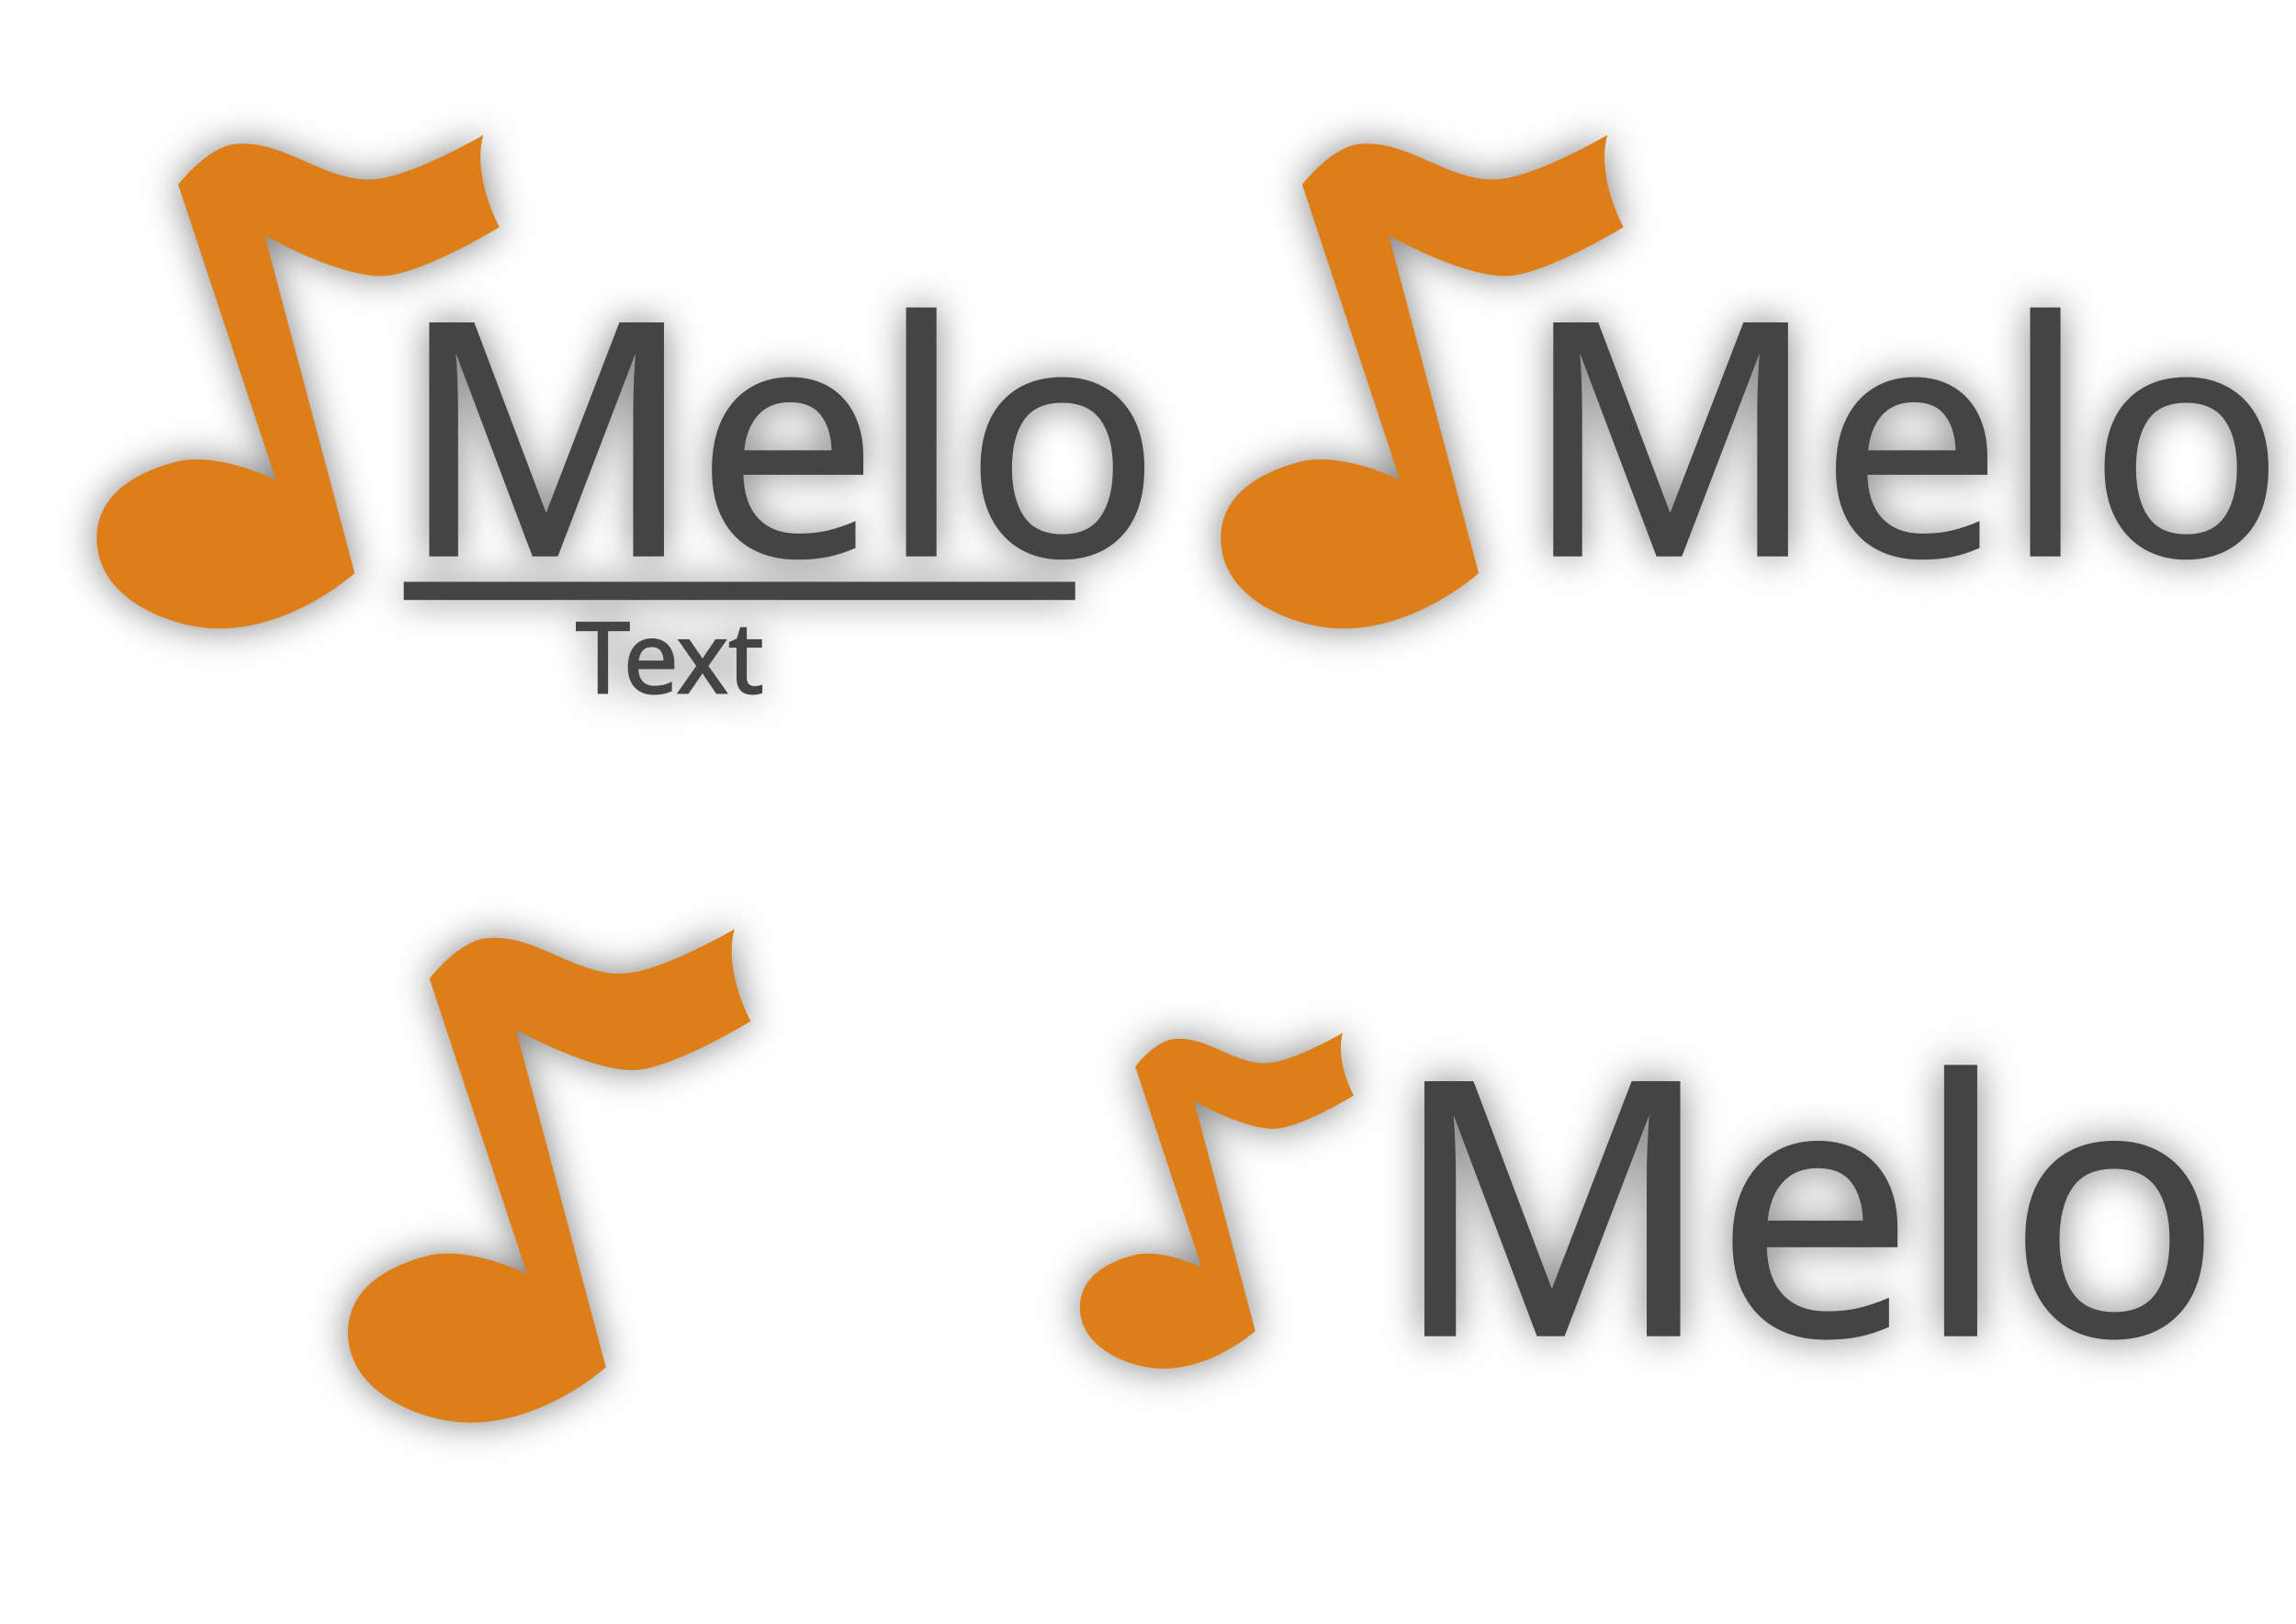
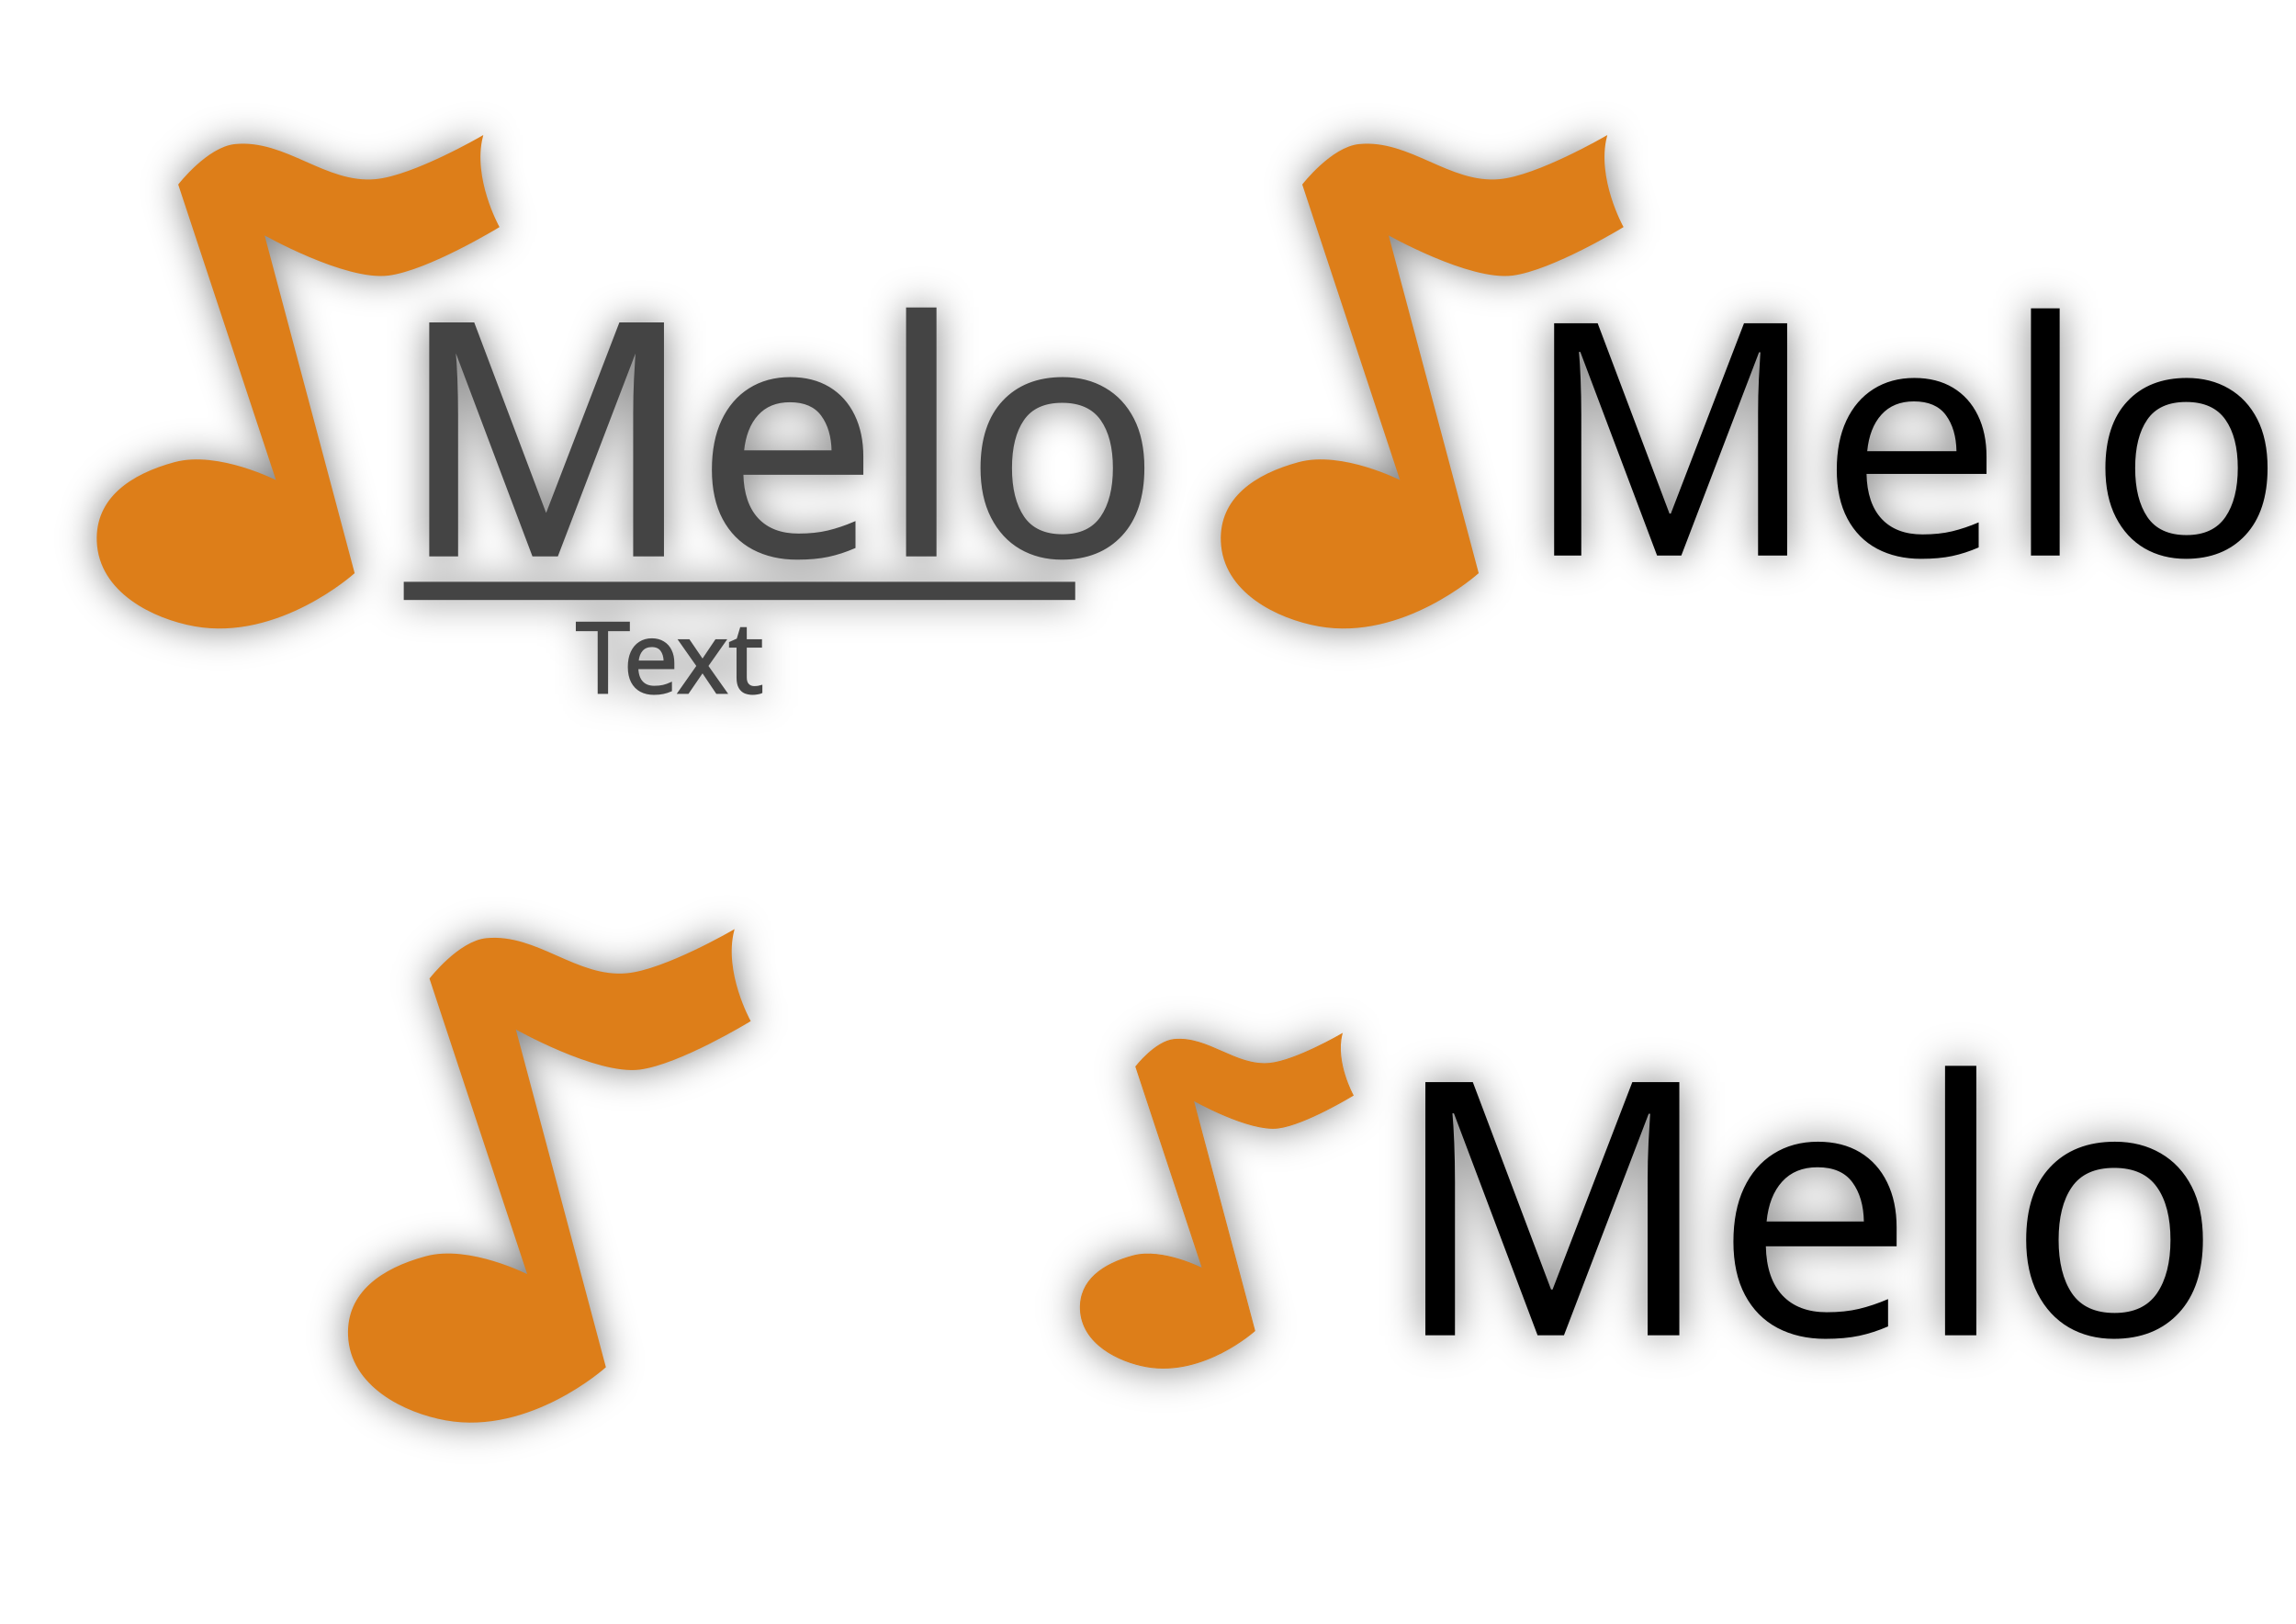
<svg xmlns="http://www.w3.org/2000/svg" xmlns:xlink="http://www.w3.org/1999/xlink" id="svg8" version="1.1" viewBox="0 0 297 210" height="210mm" width="297mm">
  <defs id="defs2">
    <rect x="464.251" y="619.484" width="432.828" height="232.151" id="rect944" />
    <rect x="165.654" y="593.805" width="395.827" height="126.784" id="rect808" />
    <rect x="492.93" y="553.749" width="390.256" height="66.474" id="rect13415" />
    <filter style="color-interpolation-filters:sRGB;" id="filter517" x="-0.046" y="-0.149" width="1.093" height="1.296">
      <feFlood flood-opacity="0.502" flood-color="rgb(0,0,0)" result="flood" id="feFlood507" />
      <feComposite in="flood" in2="SourceGraphic" operator="in" result="composite1" id="feComposite509" />
      <feGaussianBlur in="composite1" stdDeviation="3" result="blur" id="feGaussianBlur511" />
      <feOffset dx="0" dy="0" result="offset" id="feOffset513" />
      <feComposite in="SourceGraphic" in2="offset" operator="over" result="composite2" id="feComposite515" />
    </filter>
    <filter style="color-interpolation-filters:sRGB;" id="filter430" x="-0.113" y="-0.094" width="1.227" height="1.187">
      <feFlood flood-opacity="0.502" flood-color="rgb(0,0,0)" result="flood" id="feFlood420" />
      <feComposite in="flood" in2="SourceGraphic" operator="in" result="composite1" id="feComposite422" />
      <feGaussianBlur in="composite1" stdDeviation="3" result="blur" id="feGaussianBlur424" />
      <feOffset dx="0" dy="0" result="offset" id="feOffset426" />
      <feComposite in="SourceGraphic" in2="offset" operator="over" result="composite2" id="feComposite428" />
    </filter>
  </defs>
  <g id="icon" style="stroke:none">
    <rect style="fill:none;stroke:none;stroke-width:0.267" id="icon_rect" width="75.5" height="75.5" x="32.54" y="114.4" />
    <use x="0" y="0" xlink:href="#logo" id="use376" transform="matrix(0.8004393,0,0,0.8004393,-12.74938,6.99239)" style="display:inline;stroke:none;filter:url(#filter430)" />
  </g>
  <g transform="matrix(0.872362,0,0,0.872362,74.42972,-9.919538)" id="inline" style="display:inline;filter:url(#filter517)">
    <use x="0" y="0" xlink:href="#melo_text" id="inline_melo" style="display:inline" />
    <use x="0" y="0" xlink:href="#logo" id="use475" style="display:inline" transform="matrix(0.623795,0,0,0.624233,29.7953,76.24342)" />
  </g>
  <g id="main" style="display:inline;filter:url(#filter517)" transform="matrix(0.8004367,0,0,0.8004396,100.1505,-95.70755)">
    <use x="0" y="0" xlink:href="#melo_text" id="use1098" style="display:inline" transform="translate(-1.041095e-6)" />
    <use x="0" y="0" xlink:href="#logo" id="use1095" />
  </g>
-   <g transform="matrix(0.8004393,0,0,0.8004393,-45.2497,-95.70748)" id="full" style="display:inline;filter:url(#filter517)">
-     <text xml:space="preserve" style="font-style:normal;font-variant:normal;font-weight:normal;font-stretch:normal;font-size:15.895px;font-family:Designosaur;-inkscape-font-specification:Designosaur;text-align:center;text-anchor:middle;fill:#444444;fill-opacity:1;stroke:#444444;stroke-width:0.271;stroke-opacity:1" x="175.512" y="230.513" id="header_text" transform="scale(0.9955264,1.004494)">
-       <tspan id="tspan145" style="text-align:center;text-anchor:middle;fill:#444444;fill-opacity:1;stroke:#444444;stroke-width:0.271;stroke-opacity:1" x="177.896" y="230.513">Text </tspan>
+   <g transform="matrix(0.8004393,0,0,0.8004393,-45.2497,-95.70748)" id="full" style="display:inline;filter:url(#filter517);fill:#444444;fill-opacity:1;stroke:#444444;stroke-opacity:1">
+     <text xml:space="preserve" style="font-style:normal;font-variant:normal;font-weight:normal;font-stretch:normal;font-size:15.895px;font-family:Designosaur;-inkscape-font-specification:Designosaur;text-align:center;text-anchor:middle;stroke-width:0.271" x="175.512" y="230.513" id="header_text" transform="scale(0.9955264,1.004494)">
+       <tspan id="tspan145" style="text-align:center;text-anchor:middle;stroke-width:0.271" x="177.896" y="230.513">Text </tspan>
    </text>
-     <rect y="213.681" x="121.886" height="2.726" width="108.297" id="bar" style="fill:#444444;fill-opacity:1;stroke:#444444;stroke-width:0.211;stroke-opacity:1" />
-     <text xml:space="preserve" style="font-style:normal;font-variant:normal;font-weight:normal;font-stretch:normal;font-size:52.681px;font-family:Designosaur;-inkscape-font-specification:Designosaur;fill:#444444;fill-opacity:1;stroke:#444444;stroke-width:0.275;stroke-opacity:1" x="120.617" y="209.85" id="melo_text" transform="scale(1.002481,0.9975247)">
-       <tspan id="tspan151" style="font-size:52.681px;fill:#444444;fill-opacity:1;stroke:#444444;stroke-width:0.275;stroke-opacity:1" x="120.617" y="209.85">Melo</tspan>
+     <rect y="213.681" x="121.886" height="2.726" width="108.297" id="bar" style="stroke-width:0.211" />
+     <text xml:space="preserve" style="font-style:normal;font-variant:normal;font-weight:normal;font-stretch:normal;font-size:52.681px;font-family:Designosaur;-inkscape-font-specification:Designosaur;stroke-width:0.275" x="120.617" y="209.85" id="melo_text" transform="scale(1.002481,0.9975247)">
+       <tspan id="tspan151" style="font-size:52.681px;stroke-width:0.275" x="120.617" y="209.85">Melo</tspan>
    </text>
-     <path id="logo" d="m 101.352,197.394 c 0,0 -9.552,-4.92 -16.572,-3.024 -7.133,1.927 -12.739,5.798 -12.473,12.662 0.317,8.176 9.055,12.416 15.686,13.607 13.548,2.434 25.702,-8.504 25.702,-8.504 l -14.606,-54.791 c 0,0 13.268,7.516 20.222,6.615 6.407,-0.831 17.765,-7.749 17.765,-7.749 0,0 -4.326,-7.807 -2.646,-14.552 0,0 -11.036,6.423 -17.198,6.993 -8.132,0.751 -14.55,-6.451 -22.679,-5.67 -4.414,0.424 -9.071,6.426 -9.071,6.426 z" style="display:inline;fill:#dd7e19;fill-opacity:1;stroke:#dd7e19;stroke-width:0.265;stroke-linecap:butt;stroke-linejoin:miter;stroke-dasharray:none;stroke-opacity:1" />
+     <path id="logo" d="m 101.352,197.394 c 0,0 -9.552,-4.92 -16.572,-3.024 -7.133,1.927 -12.739,5.798 -12.473,12.662 0.317,8.176 9.055,12.416 15.686,13.607 13.548,2.434 25.702,-8.504 25.702,-8.504 l -14.606,-54.791 c 0,0 13.268,7.516 20.222,6.615 6.407,-0.831 17.765,-7.749 17.765,-7.749 0,0 -4.326,-7.807 -2.646,-14.552 0,0 -11.036,6.423 -17.198,6.993 -8.132,0.751 -14.55,-6.451 -22.679,-5.67 -4.414,0.424 -9.071,6.426 -9.071,6.426 z" style="display:inline;fill:#dd7e19;stroke:#dd7e19;stroke-width:0.265;stroke-linecap:butt;stroke-linejoin:miter;stroke-dasharray:none" />
  </g>
</svg>
